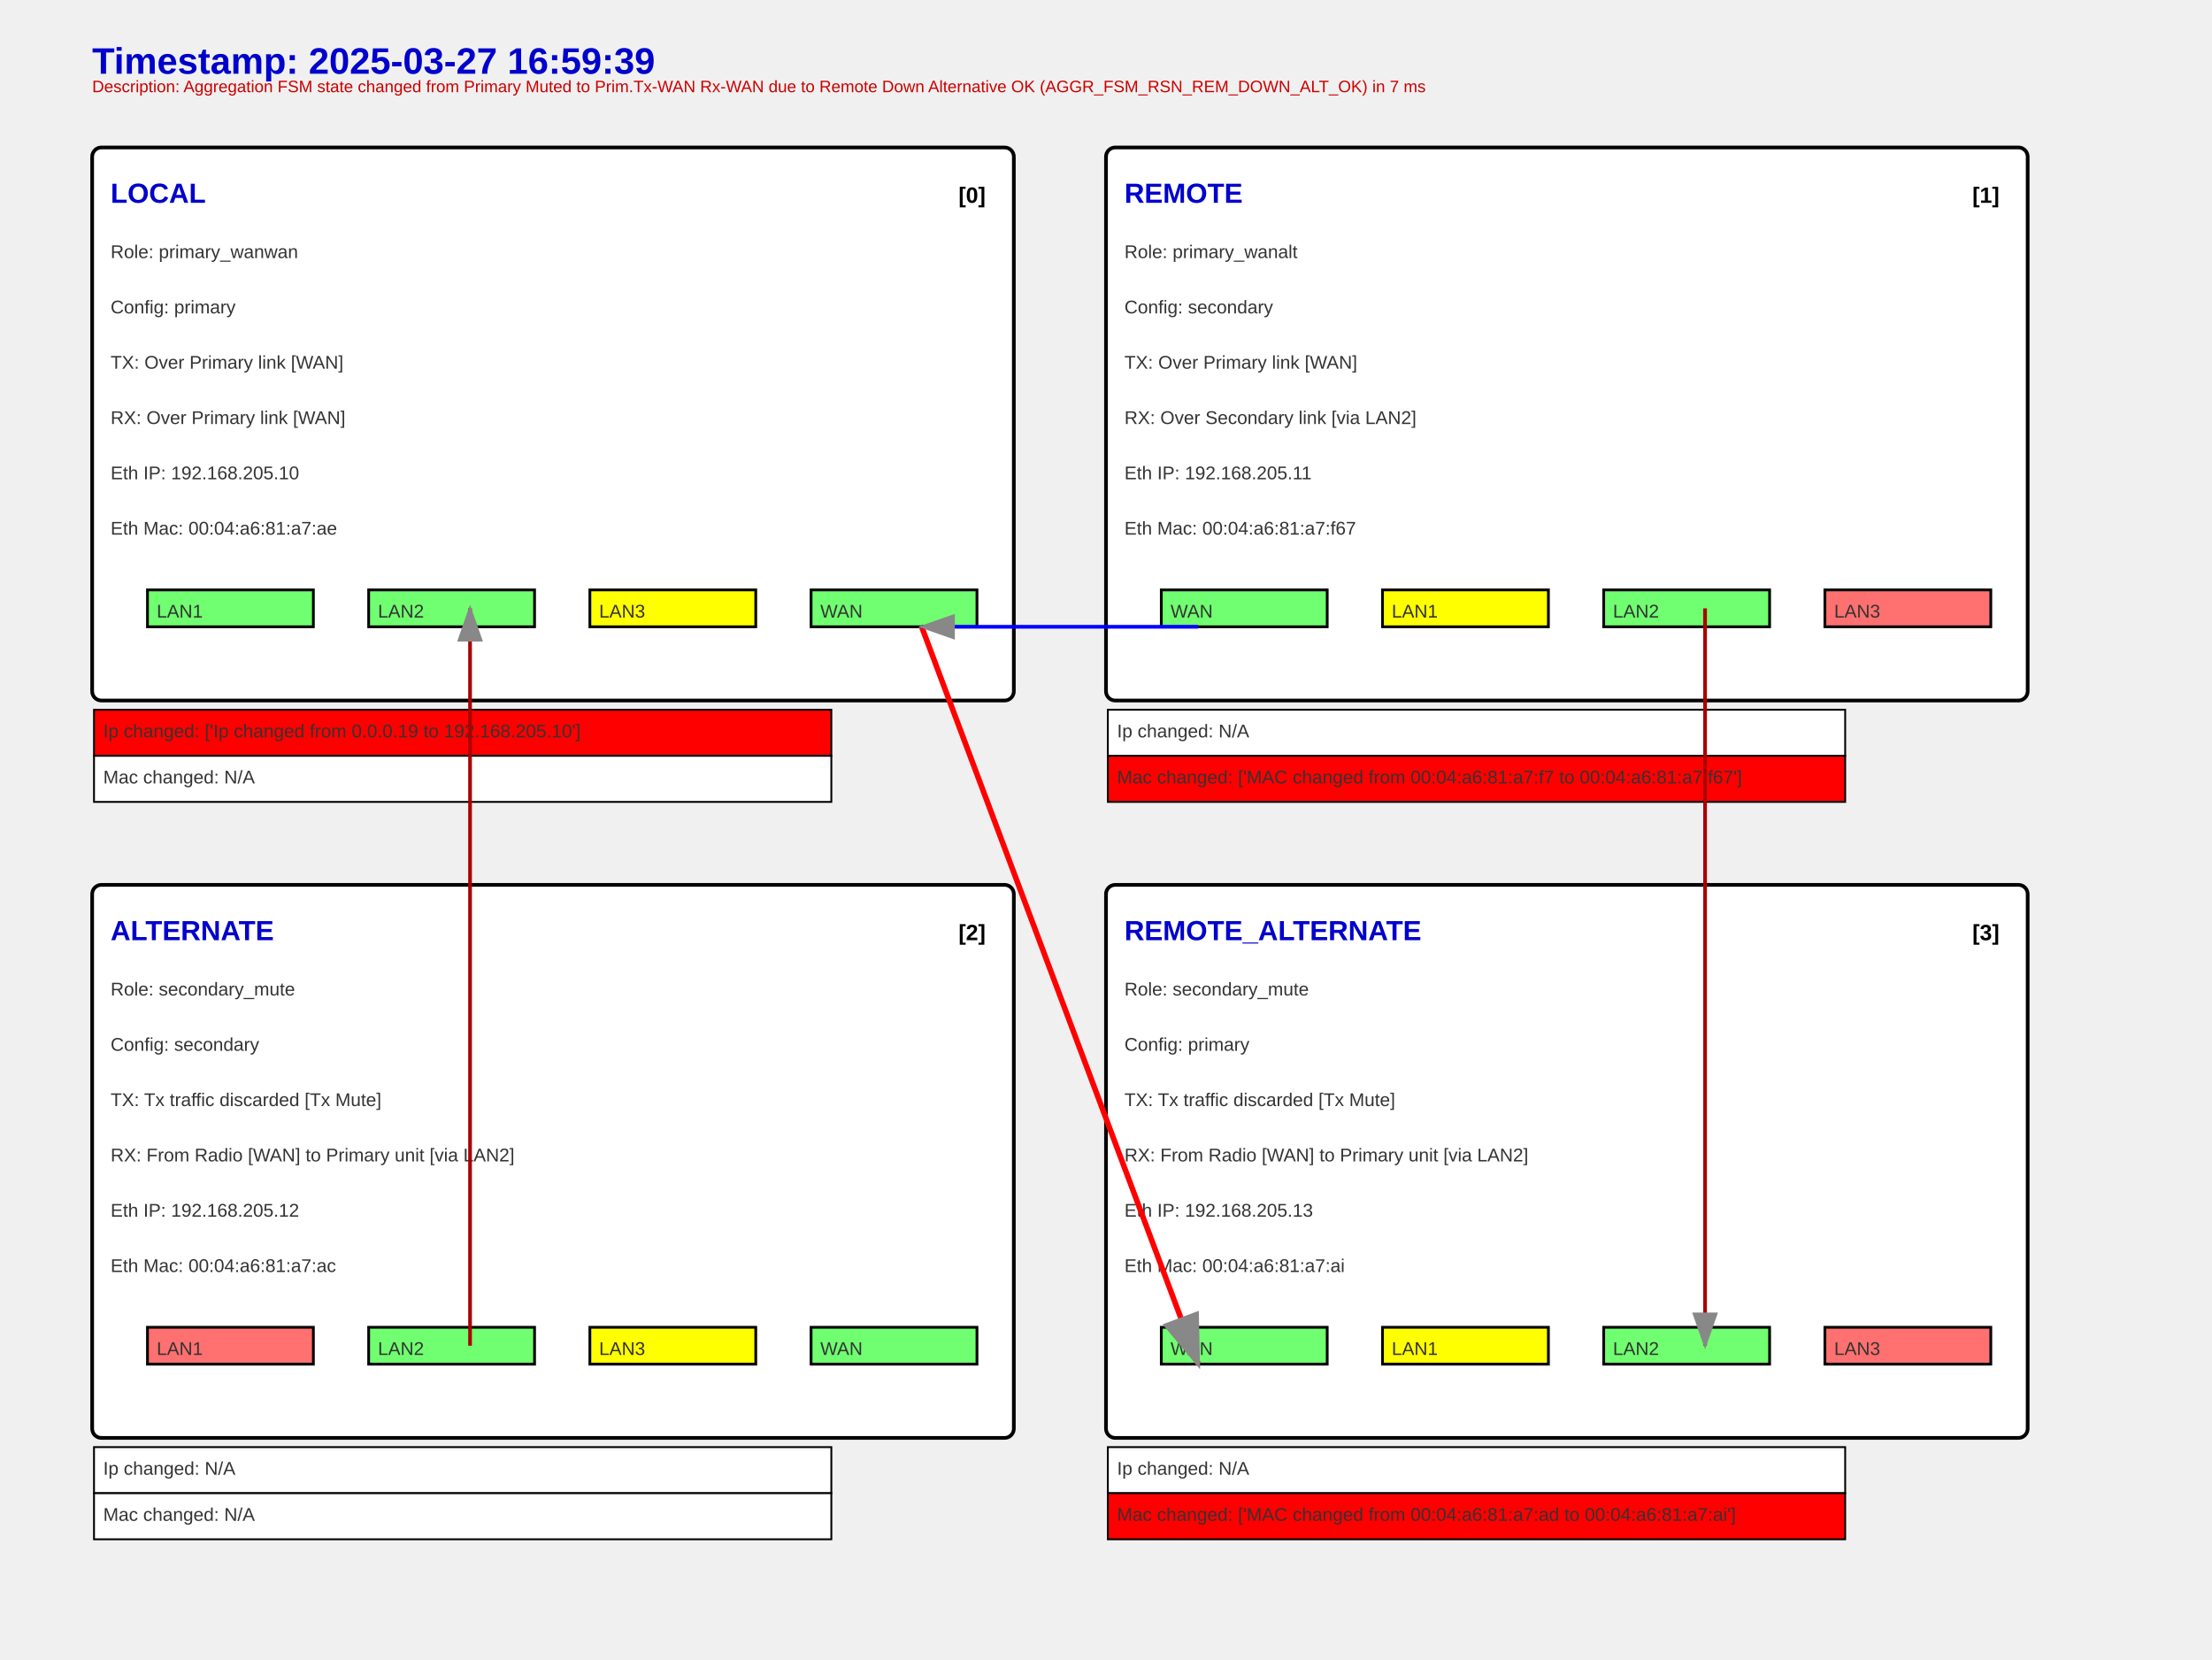
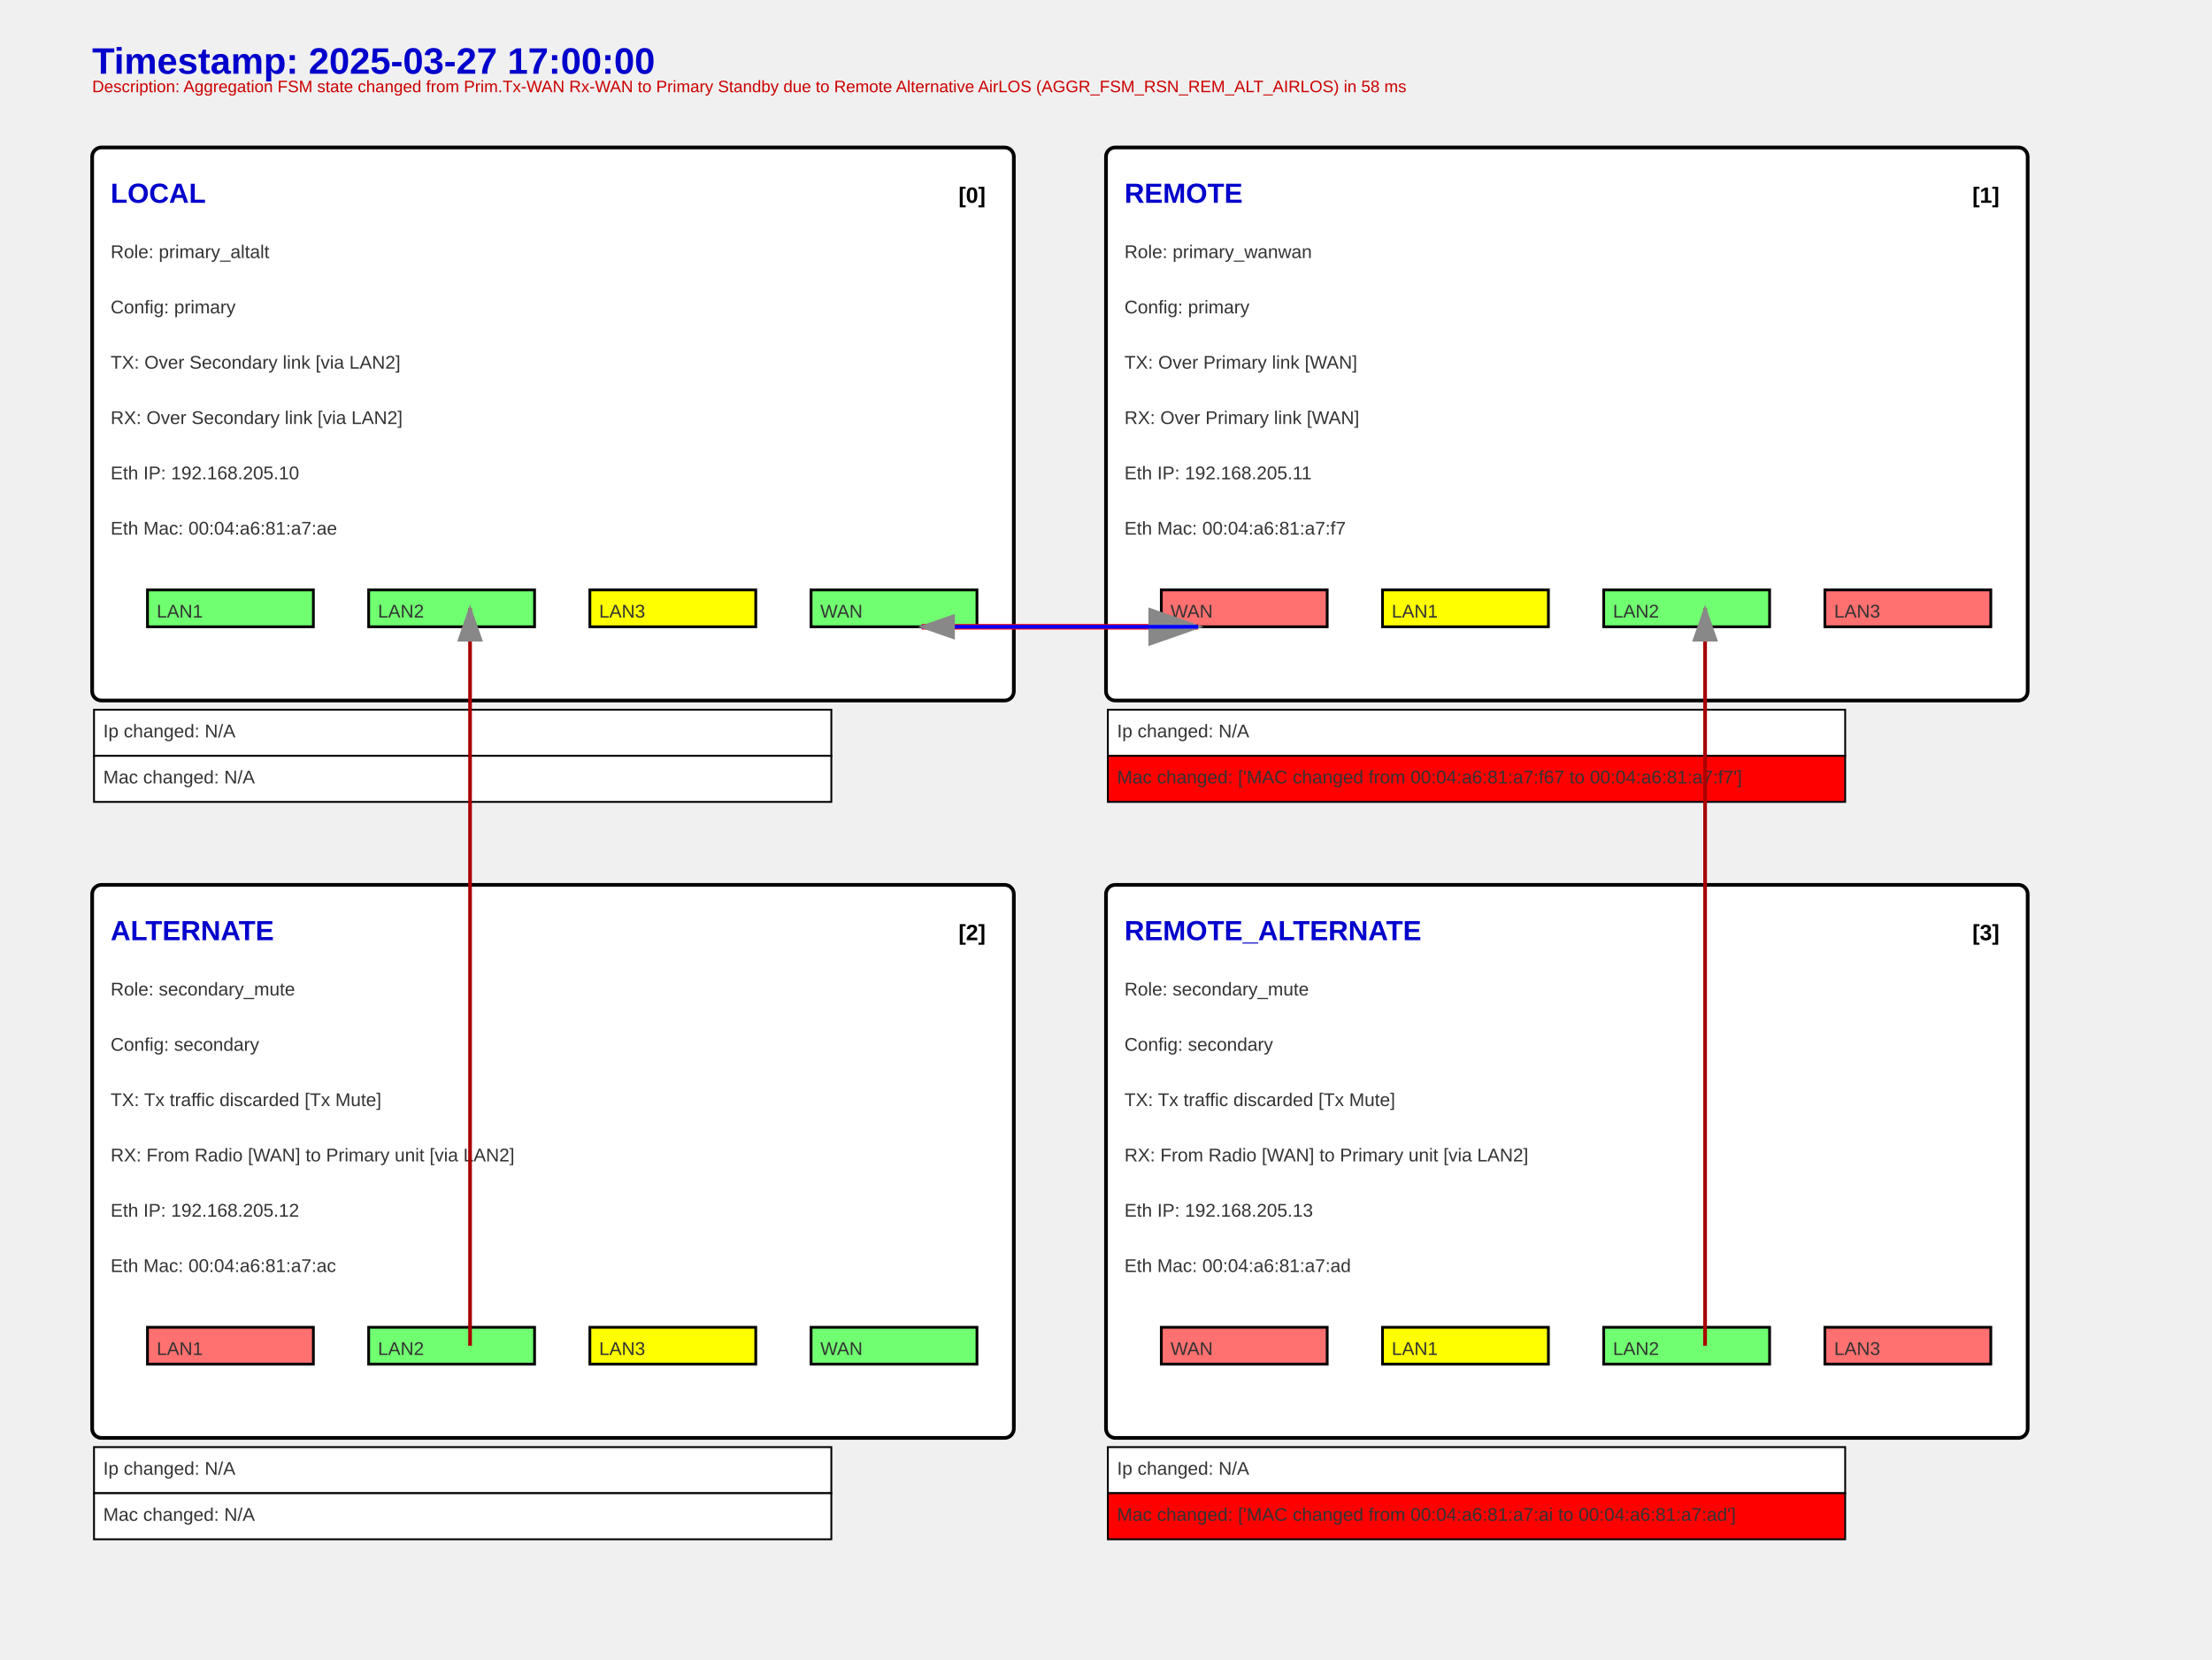
<svg xmlns="http://www.w3.org/2000/svg" width="1200" height="900">
  <style>
  .node { fill: #ffffff; stroke: #000000; stroke-width: 2; }
  .label { font: 10px Arial; fill: #333333; }
  .labela { font: 6px Arial; fill: #333333; font-weight: bold;}
  .error { font: 9px Arial; fill: #cc0000; }
  .timestamp { font: 20px Arial; font-weight: bold; fill: #0000cc; }
  .section-label { font: 15px Arial; font-weight: bold; fill: #0000cc; }
  .box-index { font: 12px Arial; font-weight: bold; fill: #000000; }
  .connection-line { stroke: #888888; stroke-width: 2; }
  .diagonal-line { stroke: #aa0000; stroke-width: 2; }
  .sender-receiver-line { stroke: red; stroke-width: 3; }
  .secondary-primary-line { stroke: #aa0000; stroke-width: 2; }
  .remote-secondary-primary-line { stroke: #aa0000; stroke-width: 2; }
  .recive-sender-line { stroke: blue; stroke-width: 2; }
  .traffic-flow { animation: pulse 2s infinite; }
  @keyframes pulse {
    0% { stroke-opacity: 0.3; stroke-width: 1; }
    50% { stroke-opacity: 1; stroke-width: 3; }
    100% { stroke-opacity: 0.3; stroke-width: 1; }
  }
</style>
  <defs>
    <marker id="arrowhead" markerWidth="10" markerHeight="7" refX="9" refY="3.5" orient="auto">
      <polygon points="0 0, 10 3.5, 0 7" fill="#888888" />
    </marker>
  </defs>
-   <text class="timestamp" x="50" y="40">Timestamp: 2025-03-27 16:59:39</text>
-   <text class="error" x="50" y="50">Description: Aggregation FSM state changed from Primary Muted to Prim.Tx-WAN Rx-WAN due to Remote Down Alternative OK (AGGR_FSM_RSN_REM_DOWN_ALT_OK) in 7 ms</text>
+   <text class="timestamp" x="50" y="40">Timestamp: 2025-03-27 17:00:00</text>
+   <text class="error" x="50" y="50">Description: Aggregation FSM state changed from Prim.Tx-WAN Rx-WAN to Primary Standby due to Remote Alternative AirLOS (AGGR_FSM_RSN_REM_ALT_AIRLOS) in 58 ms</text>
  <rect class="node" x="50" y="80" width="500" height="300" rx="5" ry="5" data-entry="0" data-section="0" />
  <text class="section-label" x="60" y="110">LOCAL</text>
  <text class="box-index" x="520" y="110">[0]</text>
-   <text class="label" x="60" y="140">Role: primary_wanwan</text>
+   <text class="label" x="60" y="140">Role: primary_altalt</text>
  <text class="label" x="60" y="170">Config: primary</text>
-   <text class="label" x="60" y="200">TX: Over Primary link [WAN]</text>
-   <text class="label" x="60" y="230">RX: Over Primary link [WAN]</text>
+   <text class="label" x="60" y="200">TX: Over Secondary link [via LAN2]</text>
+   <text class="label" x="60" y="230">RX: Over Secondary link [via LAN2]</text>
  <text class="label" x="60" y="260">Eth IP: 192.168.205.10</text>
  <text class="label" x="60" y="290">Eth Mac: 00:04:a6:81:a7:ae</text>
-   <rect x="51" y="385" width="400" height="25" fill="red" stroke="black" />
-   <text class="label" x="56" y="400">Ip changed: ['Ip changed from 0.0.0.19 to 192.168.205.10']</text>
+   <rect x="51" y="385" width="400" height="25" fill="white" stroke="black" />
+   <text class="label" x="56" y="400">Ip changed: N/A</text>
  <rect x="51" y="410" width="400" height="25" fill="white" stroke="black" />
  <text class="label" x="56" y="425">Mac changed: N/A</text>
  <rect x="80" y="320" width="90" height="20" fill="#70ff70" stroke="black" stroke-width="1.5" />
  <text class="label" x="85" y="335">LAN1</text>
  <rect x="200" y="320" width="90" height="20" fill="#70ff70" stroke="black" stroke-width="1.5" />
  <text class="label" x="205" y="335">LAN2</text>
  <rect x="320" y="320" width="90" height="20" fill="yellow" stroke="black" stroke-width="1.5" />
  <text class="label" x="325" y="335">LAN3</text>
  <rect x="440" y="320" width="90" height="20" fill="#70ff70" stroke="black" stroke-width="1.5" />
  <text class="label" x="445" y="335">WAN</text>
  <rect class="node" x="600" y="80" width="500" height="300" rx="5" ry="5" data-entry="0" data-section="1" />
  <text class="section-label" x="610" y="110">REMOTE</text>
  <text class="box-index" x="1070" y="110">[1]</text>
-   <text class="label" x="610" y="140">Role: primary_wanalt</text>
-   <text class="label" x="610" y="170">Config: secondary</text>
+   <text class="label" x="610" y="140">Role: primary_wanwan</text>
+   <text class="label" x="610" y="170">Config: primary</text>
  <text class="label" x="610" y="200">TX: Over Primary link [WAN]</text>
-   <text class="label" x="610" y="230">RX: Over Secondary link [via LAN2]</text>
+   <text class="label" x="610" y="230">RX: Over Primary link [WAN]</text>
  <text class="label" x="610" y="260">Eth IP: 192.168.205.11</text>
-   <text class="label" x="610" y="290">Eth Mac: 00:04:a6:81:a7:f67</text>
+   <text class="label" x="610" y="290">Eth Mac: 00:04:a6:81:a7:f7</text>
  <rect x="601" y="385" width="400" height="25" fill="white" stroke="black" />
  <text class="label" x="606" y="400">Ip changed: N/A</text>
  <rect x="601" y="410" width="400" height="25" fill="red" stroke="black" />
-   <text class="label" x="606" y="425">Mac changed: ['MAC changed from 00:04:a6:81:a7:f7 to 00:04:a6:81:a7:f67']</text>
-   <rect x="630" y="320" width="90" height="20" fill="#70ff70" stroke="black" stroke-width="1.5" />
+   <text class="label" x="606" y="425">Mac changed: ['MAC changed from 00:04:a6:81:a7:f67 to 00:04:a6:81:a7:f7']</text>
+   <rect x="630" y="320" width="90" height="20" fill="#ff7070" stroke="black" stroke-width="1.5" />
  <text class="label" x="635" y="335">WAN</text>
  <rect x="750" y="320" width="90" height="20" fill="yellow" stroke="black" stroke-width="1.5" />
  <text class="label" x="755" y="335">LAN1</text>
  <rect x="870" y="320" width="90" height="20" fill="#70ff70" stroke="black" stroke-width="1.5" />
  <text class="label" x="875" y="335">LAN2</text>
  <rect x="990" y="320" width="90" height="20" fill="#ff7070" stroke="black" stroke-width="1.5" />
  <text class="label" x="995" y="335">LAN3</text>
  <rect class="node" x="50" y="480" width="500" height="300" rx="5" ry="5" data-entry="0" data-section="2" />
  <text class="section-label" x="60" y="510">ALTERNATE</text>
  <text class="box-index" x="520" y="510">[2]</text>
  <text class="label" x="60" y="540">Role: secondary_mute</text>
  <text class="label" x="60" y="570">Config: secondary</text>
  <text class="label" x="60" y="600">TX: Tx traffic discarded [Tx Mute]</text>
  <text class="label" x="60" y="630">RX: From Radio [WAN] to Primary unit [via LAN2]</text>
  <text class="label" x="60" y="660">Eth IP: 192.168.205.12</text>
  <text class="label" x="60" y="690">Eth Mac: 00:04:a6:81:a7:ac</text>
  <rect x="51" y="785" width="400" height="25" fill="white" stroke="black" />
  <text class="label" x="56" y="800">Ip changed: N/A</text>
  <rect x="51" y="810" width="400" height="25" fill="white" stroke="black" />
  <text class="label" x="56" y="825">Mac changed: N/A</text>
  <rect x="80" y="720" width="90" height="20" fill="#ff7070" stroke="black" stroke-width="1.5" />
  <text class="label" x="85" y="735">LAN1</text>
  <rect x="200" y="720" width="90" height="20" fill="#70ff70" stroke="black" stroke-width="1.5" />
  <text class="label" x="205" y="735">LAN2</text>
  <rect x="320" y="720" width="90" height="20" fill="yellow" stroke="black" stroke-width="1.5" />
  <text class="label" x="325" y="735">LAN3</text>
  <rect x="440" y="720" width="90" height="20" fill="#70ff70" stroke="black" stroke-width="1.5" />
  <text class="label" x="445" y="735">WAN</text>
  <rect class="node" x="600" y="480" width="500" height="300" rx="5" ry="5" data-entry="0" data-section="3" />
  <text class="section-label" x="610" y="510">REMOTE_ALTERNATE</text>
  <text class="box-index" x="1070" y="510">[3]</text>
  <text class="label" x="610" y="540">Role: secondary_mute</text>
-   <text class="label" x="610" y="570">Config: primary</text>
+   <text class="label" x="610" y="570">Config: secondary</text>
  <text class="label" x="610" y="600">TX: Tx traffic discarded [Tx Mute]</text>
  <text class="label" x="610" y="630">RX: From Radio [WAN] to Primary unit [via LAN2]</text>
  <text class="label" x="610" y="660">Eth IP: 192.168.205.13</text>
-   <text class="label" x="610" y="690">Eth Mac: 00:04:a6:81:a7:ai</text>
+   <text class="label" x="610" y="690">Eth Mac: 00:04:a6:81:a7:ad</text>
  <rect x="601" y="785" width="400" height="25" fill="white" stroke="black" />
  <text class="label" x="606" y="800">Ip changed: N/A</text>
  <rect x="601" y="810" width="400" height="25" fill="red" stroke="black" />
-   <text class="label" x="606" y="825">Mac changed: ['MAC changed from 00:04:a6:81:a7:ad to 00:04:a6:81:a7:ai']</text>
-   <rect x="630" y="720" width="90" height="20" fill="#70ff70" stroke="black" stroke-width="1.5" />
+   <text class="label" x="606" y="825">Mac changed: ['MAC changed from 00:04:a6:81:a7:ai to 00:04:a6:81:a7:ad']</text>
+   <rect x="630" y="720" width="90" height="20" fill="#ff7070" stroke="black" stroke-width="1.5" />
  <text class="label" x="635" y="735">WAN</text>
  <rect x="750" y="720" width="90" height="20" fill="yellow" stroke="black" stroke-width="1.5" />
  <text class="label" x="755" y="735">LAN1</text>
  <rect x="870" y="720" width="90" height="20" fill="#70ff70" stroke="black" stroke-width="1.5" />
  <text class="label" x="875" y="735">LAN2</text>
  <rect x="990" y="720" width="90" height="20" fill="#ff7070" stroke="black" stroke-width="1.5" />
  <text class="label" x="995" y="735">LAN3</text>
-   <line x1="500" y1="340" x2="650" y2="740" class="sender-receiver-line" marker-end="url(#arrowhead)" />
+   <line x1="500" y1="340" x2="650" y2="340" class="sender-receiver-line" marker-end="url(#arrowhead)" />
  <line x1="650" y1="340" x2="500" y2="340" class="recive-sender-line" marker-end="url(#arrowhead)" />
  <line x1="255" y1="730" x2="255" y2="330" class="secondary-primary-line" marker-end="url(#arrowhead)" />
-   <line x1="925" y1="330" x2="925" y2="730" class="remote-secondary-primary-line" marker-end="url(#arrowhead)" />
+   <line x1="925" y1="730" x2="925" y2="330" class="remote-secondary-primary-line" marker-end="url(#arrowhead)" />
</svg>
